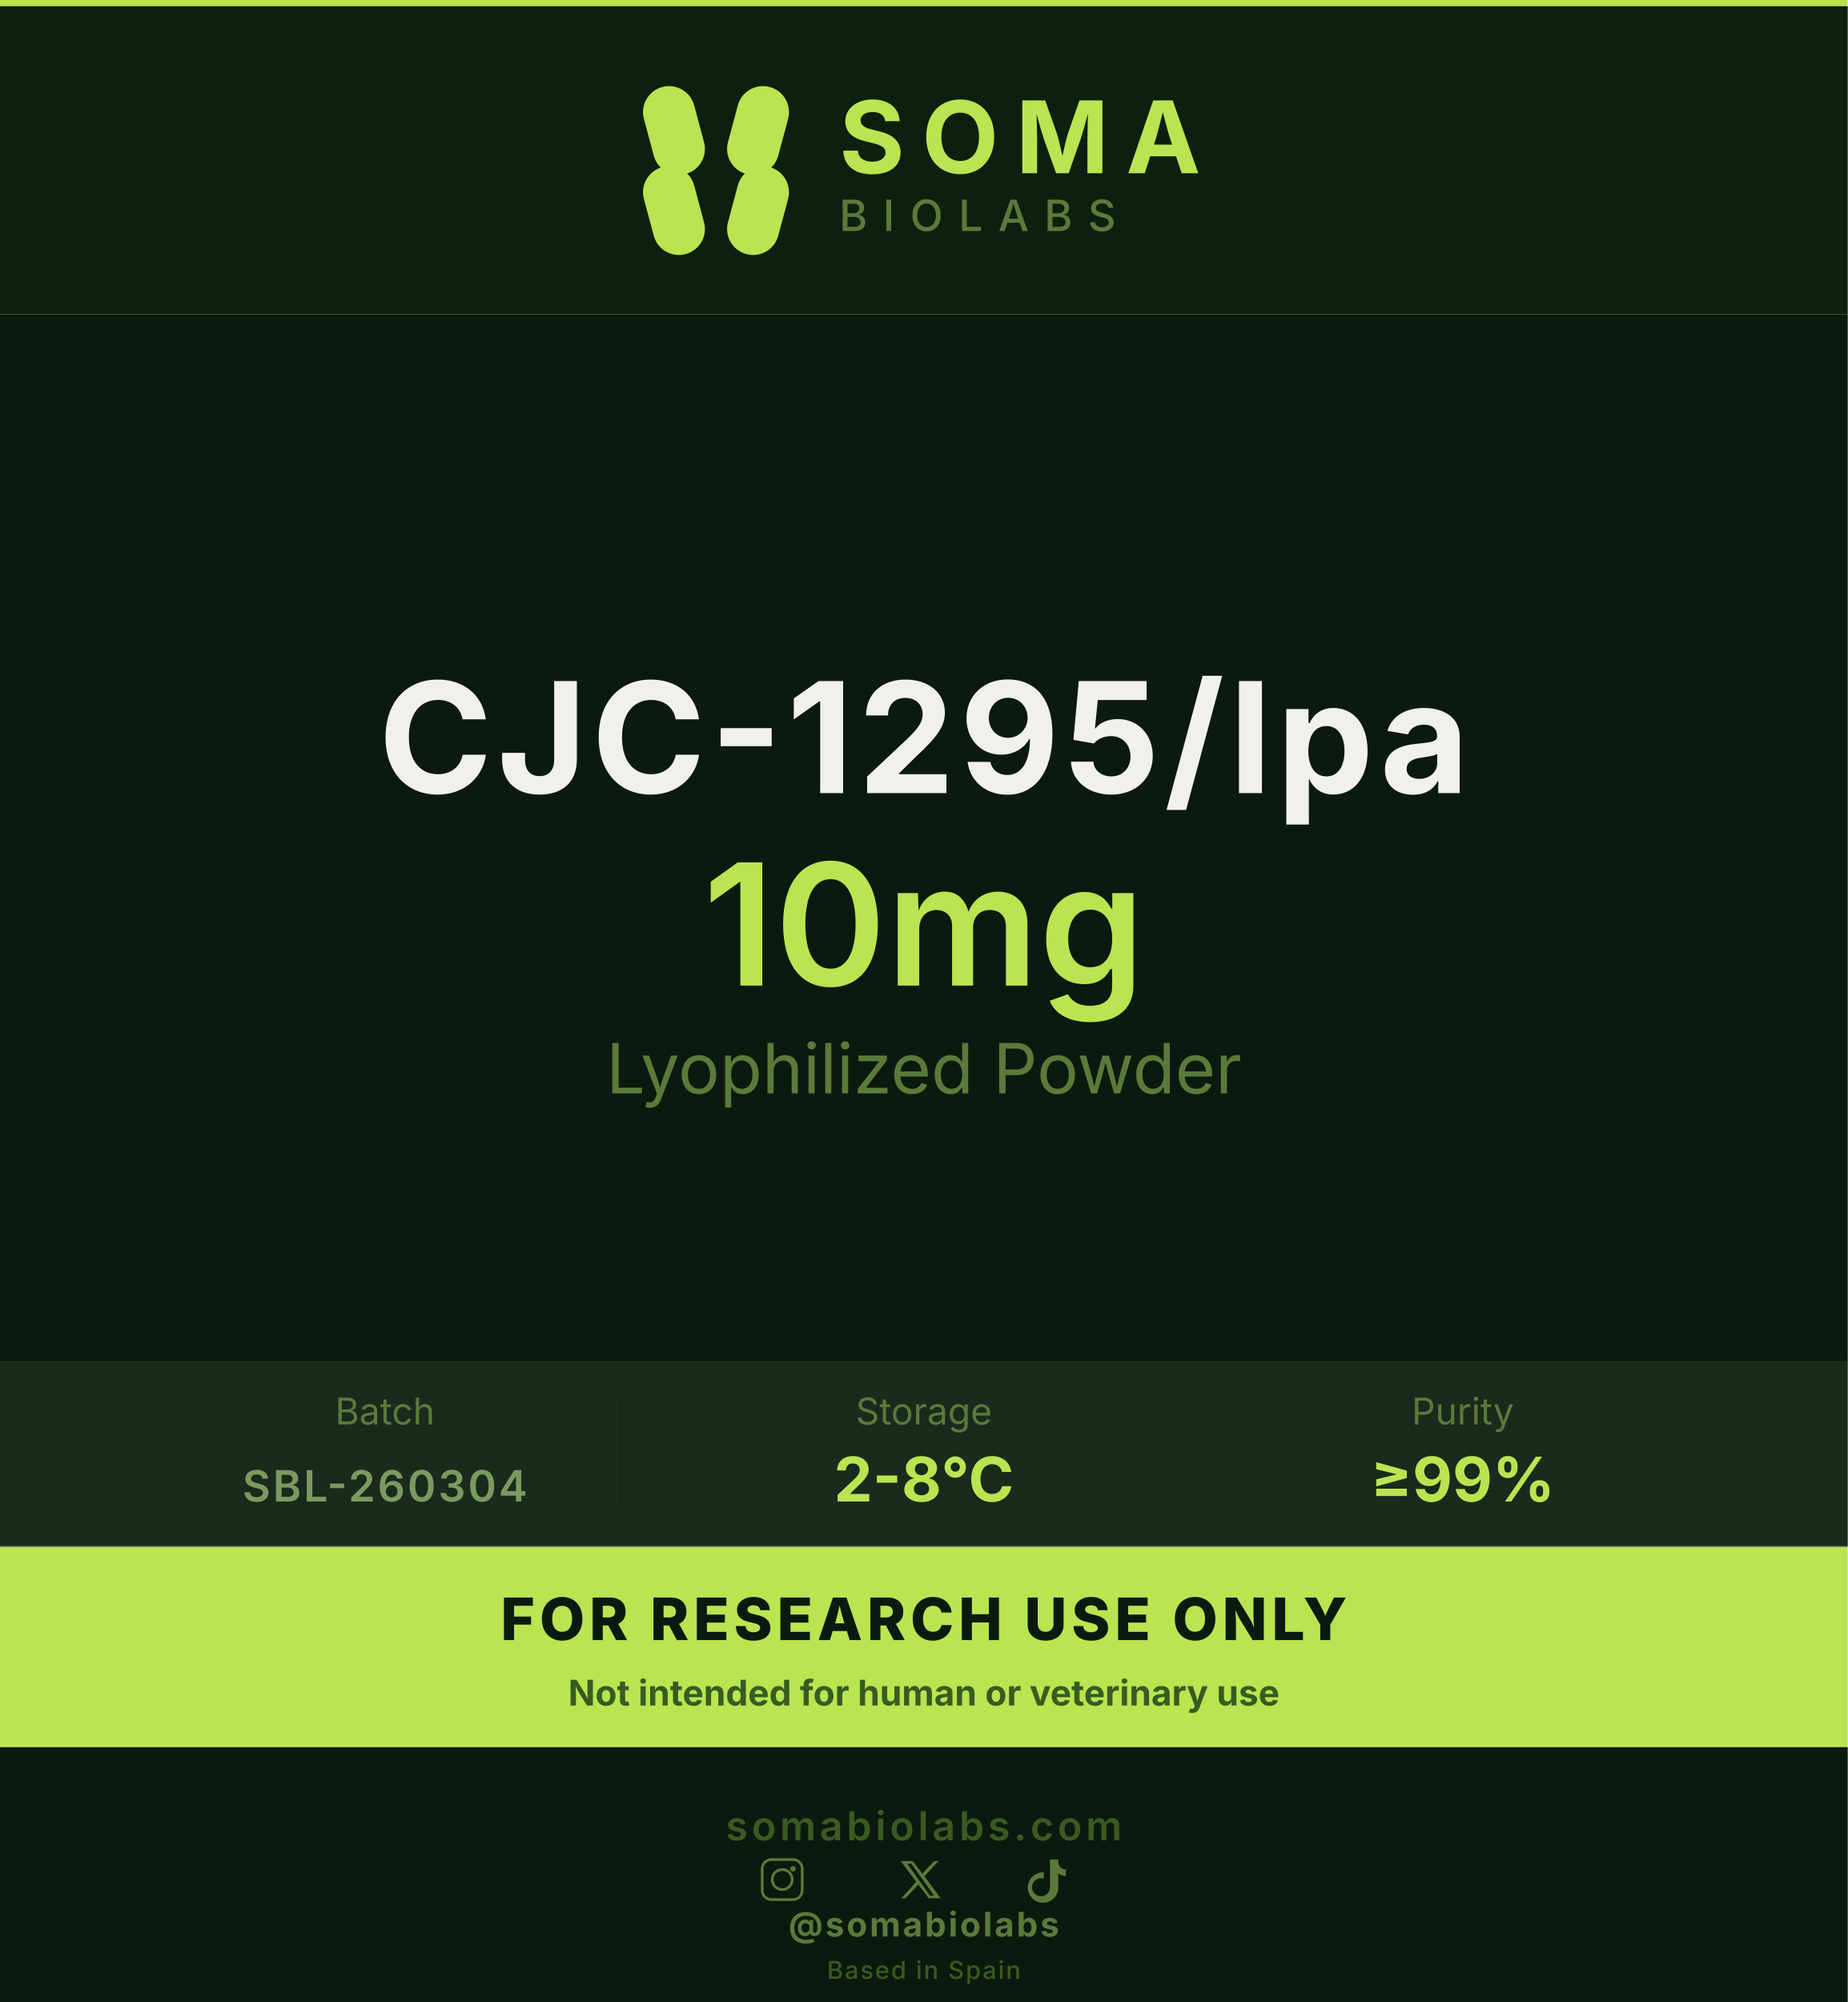
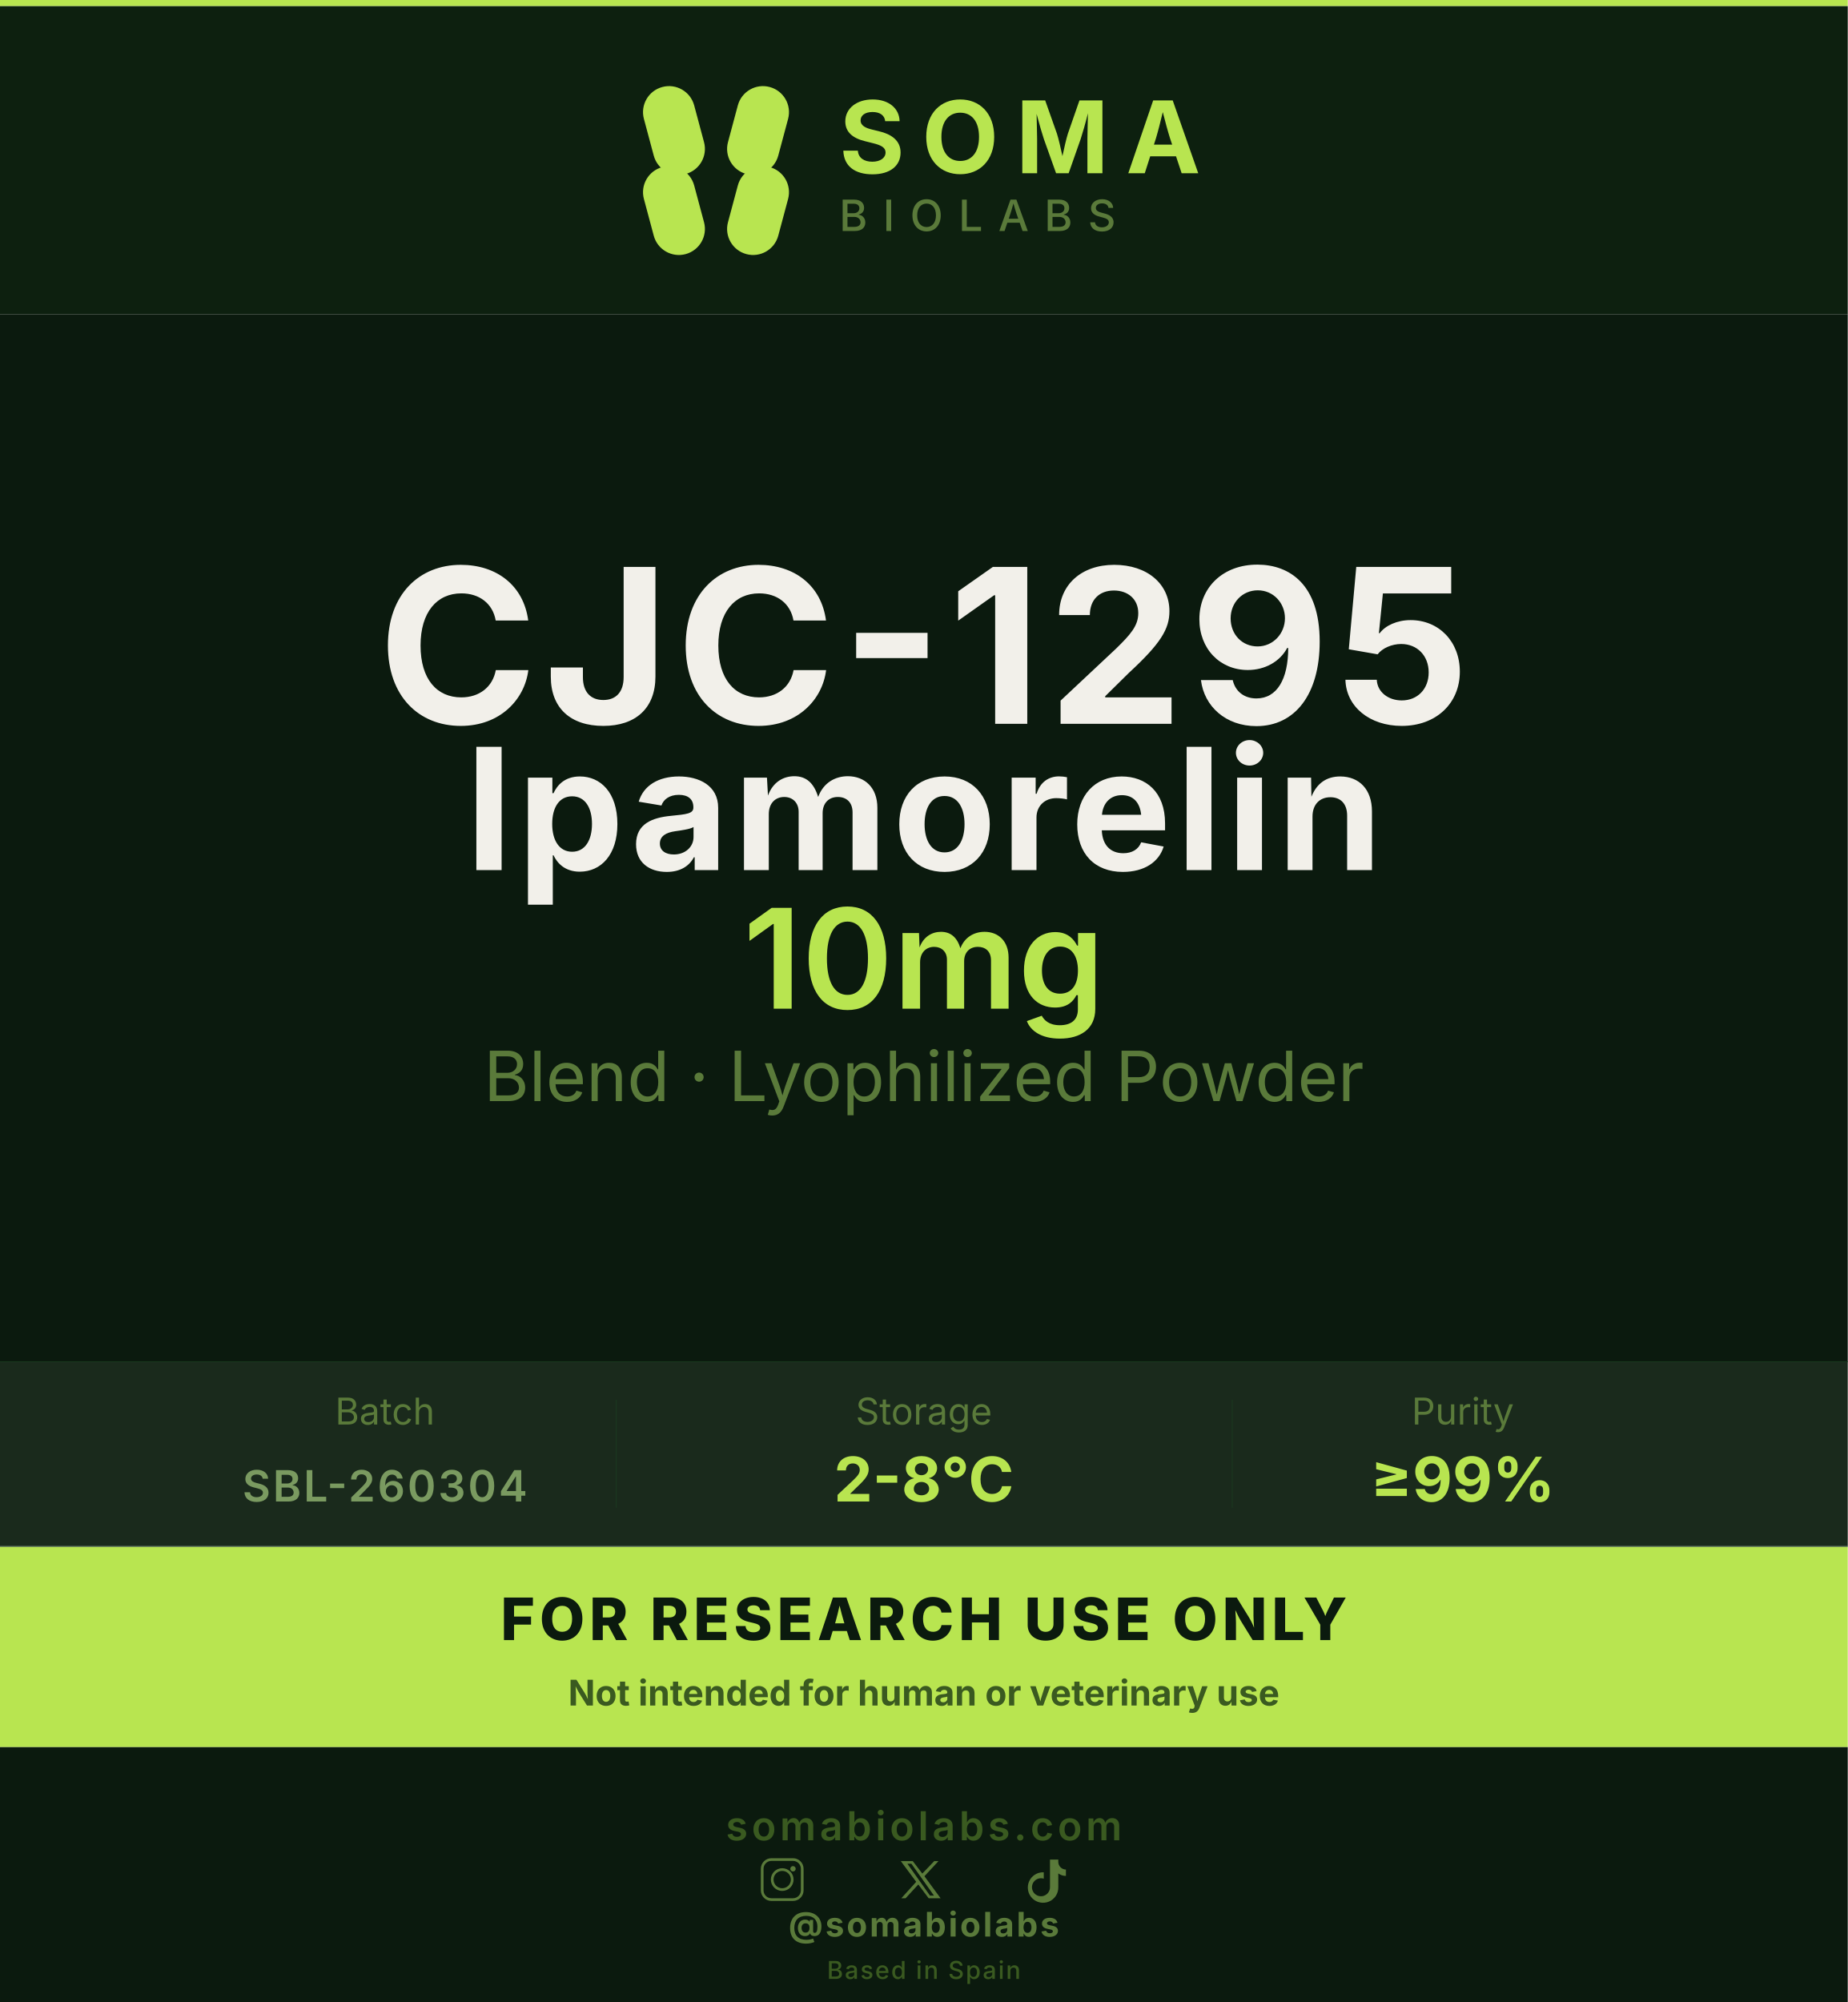
<svg xmlns="http://www.w3.org/2000/svg" width="2400" height="2600" viewBox="0 0 2400 2600">
  <rect x="0" y="0" width="2400" height="8" fill="#B8E550" />
  <rect x="0" y="8" width="2400" height="400" fill="#0D200F" />
  <g transform="translate(930, 215) scale(1.3)">
    <rect x="-68" y="-80" width="52" height="90" rx="26" fill="#B8E550" transform="rotate(-15 -42 -35)" />
    <rect x="16" y="-80" width="52" height="90" rx="26" fill="#B8E550" transform="rotate(15 42 -35)" />
    <rect x="-68" y="0" width="52" height="90" rx="26" fill="#B8E550" transform="rotate(-15 -42 45)" />
    <rect x="16" y="0" width="52" height="90" rx="26" fill="#B8E550" transform="rotate(15 42 45)" />
  </g>
  <text x="1090" y="225" font-family="Inter, Helvetica Neue, Arial, sans-serif" font-weight="700" font-size="130" letter-spacing="22" fill="#B8E550">SOMA</text>
  <text x="1090" y="300" font-family="Inter, Helvetica Neue, Arial, sans-serif" font-weight="500" font-size="56" letter-spacing="20" fill="#5A7A3A">BIOLABS</text>
  <rect x="0" y="408" width="2400" height="1360" fill="#0B1A0E" />
-   <text x="1200" y="1030" font-family="Inter, Helvetica Neue, Arial, sans-serif" font-weight="700" font-size="200" letter-spacing="6" fill="#F2F0EA" text-anchor="middle">CJC-1295/Ipa</text>
-   <text x="1200" y="1280" font-family="Inter, Helvetica Neue, Arial, sans-serif" font-weight="600" font-size="220" fill="#B8E550" text-anchor="middle">10mg</text>
-   <text x="1200" y="1420" font-family="Inter, Helvetica Neue, Arial, sans-serif" font-weight="400" font-size="90" fill="#5A7A3A" text-anchor="middle">Lyophilized Powder</text>
+   <text x="1200" y="940" font-family="Inter, Helvetica Neue, Arial, sans-serif" font-weight="700" font-size="280" letter-spacing="8" fill="#F2F0EA" text-anchor="middle">CJC-1295</text>
+   <text x="1200" y="1130" font-family="Inter, Helvetica Neue, Arial, sans-serif" font-weight="700" font-size="220" letter-spacing="6" fill="#F2F0EA" text-anchor="middle">Ipamorelin</text>
+   <text x="1200" y="1310" font-family="Inter, Helvetica Neue, Arial, sans-serif" font-weight="600" font-size="180" fill="#B8E550" text-anchor="middle">10mg</text>
+   <text x="1200" y="1430" font-family="Inter, Helvetica Neue, Arial, sans-serif" font-weight="400" font-size="90" fill="#5A7A3A" text-anchor="middle">Blend · Lyophilized Powder</text>
  <rect x="0" y="1768" width="2400" height="240" fill="#1A2A1C" />
  <rect x="0" y="1768" width="2400" height="1" fill="#1A3A1F" />
  <rect x="0" y="2008" width="2400" height="1" fill="#1A3A1F" />
  <text x="500" y="1850" font-family="Inter, Helvetica Neue, Arial, sans-serif" font-weight="400" font-size="48" fill="#5A7A3A" text-anchor="middle">Batch</text>
  <text x="500" y="1950" font-family="Inter, Helvetica Neue, Arial, sans-serif" font-weight="600" font-size="56" letter-spacing="3" fill="#7A9A60" text-anchor="middle">SBL-260304</text>
  <text x="1200" y="1850" font-family="Inter, Helvetica Neue, Arial, sans-serif" font-weight="400" font-size="48" fill="#5A7A3A" text-anchor="middle">Storage</text>
  <text x="1200" y="1950" font-family="Inter, Helvetica Neue, Arial, sans-serif" font-weight="700" font-size="80" fill="#B8E550" text-anchor="middle">2-8°C</text>
  <text x="1900" y="1850" font-family="Inter, Helvetica Neue, Arial, sans-serif" font-weight="400" font-size="48" fill="#5A7A3A" text-anchor="middle">Purity</text>
  <text x="1900" y="1950" font-family="Inter, Helvetica Neue, Arial, sans-serif" font-weight="700" font-size="80" fill="#B8E550" text-anchor="middle">≥99%</text>
  <rect x="800" y="1818" width="1" height="140" fill="#1A3A1F" />
  <rect x="1600" y="1818" width="1" height="140" fill="#1A3A1F" />
  <rect x="0" y="2009" width="2400" height="260" fill="#B8E550" />
  <text x="1200" y="2130" font-family="Inter, Helvetica Neue, Arial, sans-serif" font-weight="800" font-size="76" letter-spacing="6" fill="#0B1A0E" text-anchor="middle">FOR RESEARCH USE ONLY</text>
  <text x="1200" y="2215" font-family="Inter, Helvetica Neue, Arial, sans-serif" font-weight="700" font-size="46" fill="#3A5A20" text-anchor="middle">Not intended for human or veterinary use</text>
  <rect x="0" y="2269" width="2400" height="331" fill="#0B1A0E" />
  <text x="1200" y="2390" font-family="Inter, Helvetica Neue, Arial, sans-serif" font-weight="600" font-size="52" letter-spacing="5" fill="#3A5A20" text-anchor="middle">somabiolabs.com</text>
  <g transform="translate(990, 2415)">
    <rect x="0" y="0" width="52" height="52" rx="12" fill="none" stroke="#5A7A3A" stroke-width="3.5" />
    <circle cx="26" cy="26" r="13" fill="none" stroke="#5A7A3A" stroke-width="3.5" />
    <circle cx="40" cy="12" r="3.5" fill="#5A7A3A" />
  </g>
  <g transform="translate(1170, 2417)">
    <path d="M0 0L8.7 11.7L0.3 21H2.7L9.9 13.2L15.75 21H22.5L13.35 8.55L21.3 0H18.9L12.15 7.05L6.75 0H0ZM3.75 1.5H6L18.75 19.5H16.5L3.75 1.5Z" fill="#5A7A3A" transform="scale(2.3)" />
  </g>
  <g transform="translate(1335, 2415)">
    <path d="M16 0v20a6.5 6.5 0 1 1-4.5-6.2V9.2A11 11 0 1 0 22 20V10a9 9 0 0 0 5.5 1.8V7.2A5.5 5.5 0 0 1 22 1.8V0H16z" fill="#5A7A3A" transform="scale(1.8)" />
  </g>
  <text x="1200" y="2515" font-family="Inter, Helvetica Neue, Arial, sans-serif" font-weight="700" font-size="44" letter-spacing="3" fill="#5A7A3A" text-anchor="middle">@somabiolabs</text>
  <text x="1200" y="2570" font-family="Inter, Helvetica Neue, Arial, sans-serif" font-weight="500" font-size="32" letter-spacing="2" fill="#3A5A20" text-anchor="middle">Based in Spain</text>
</svg>
